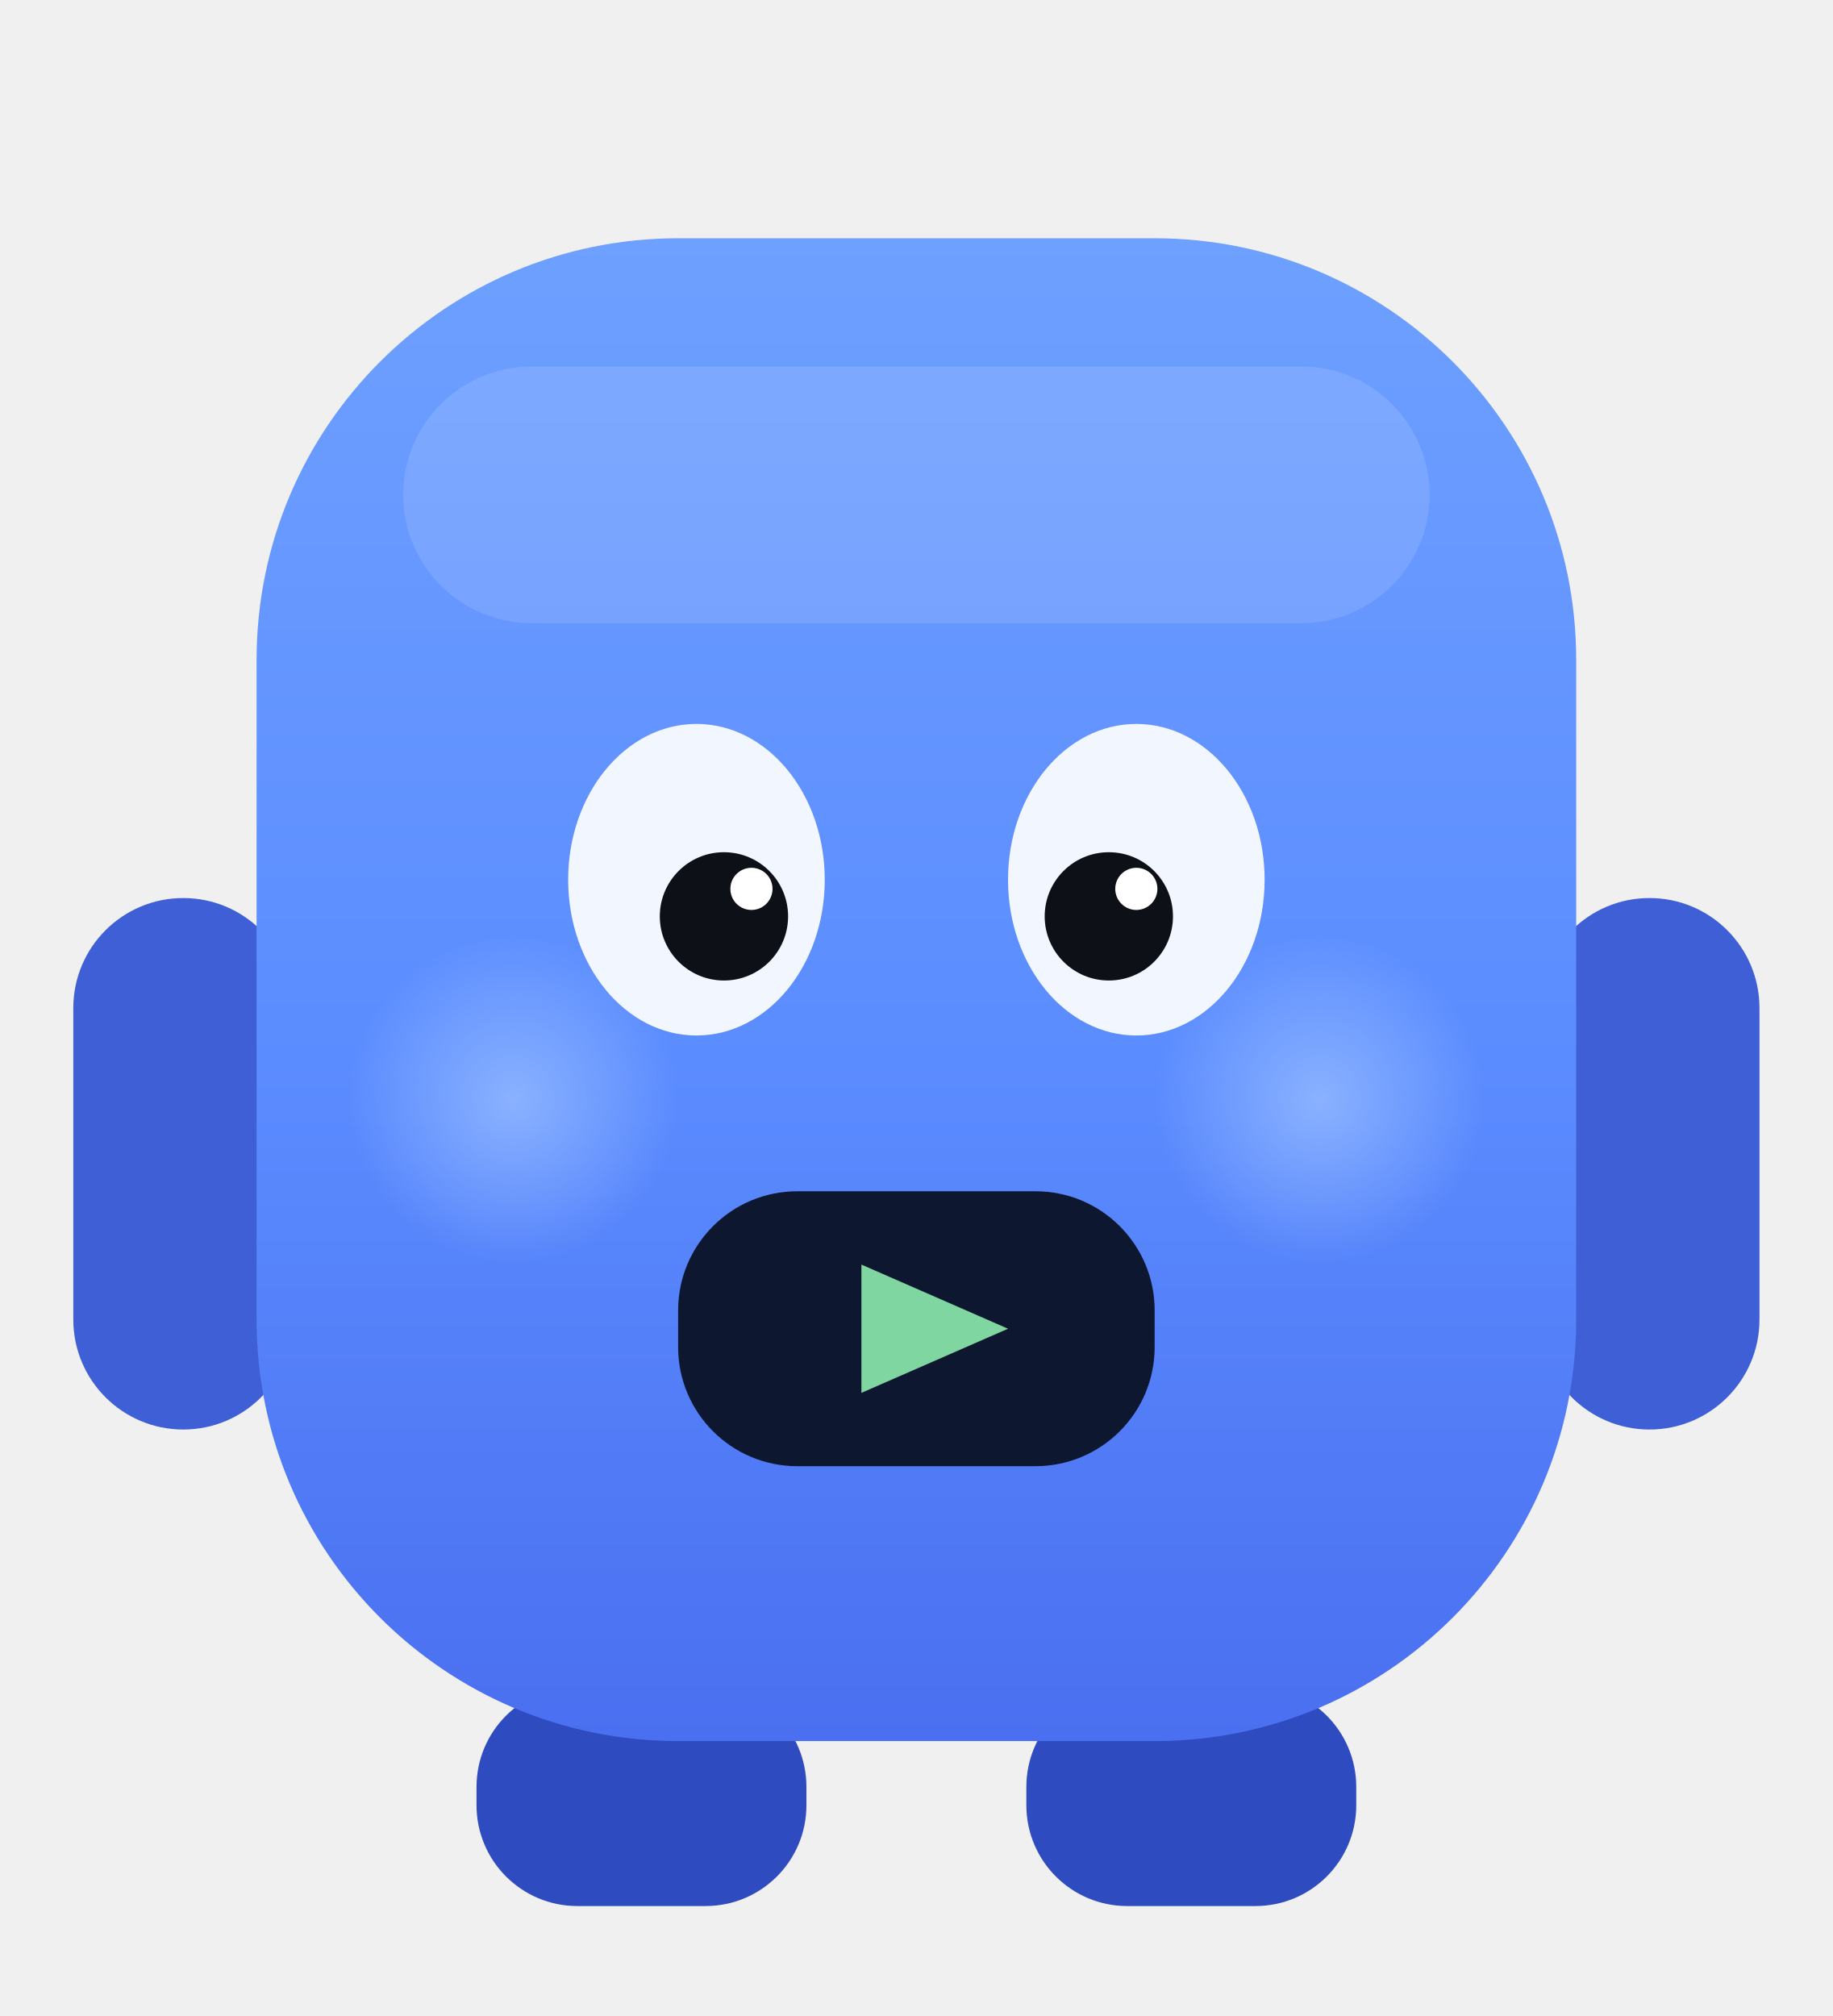
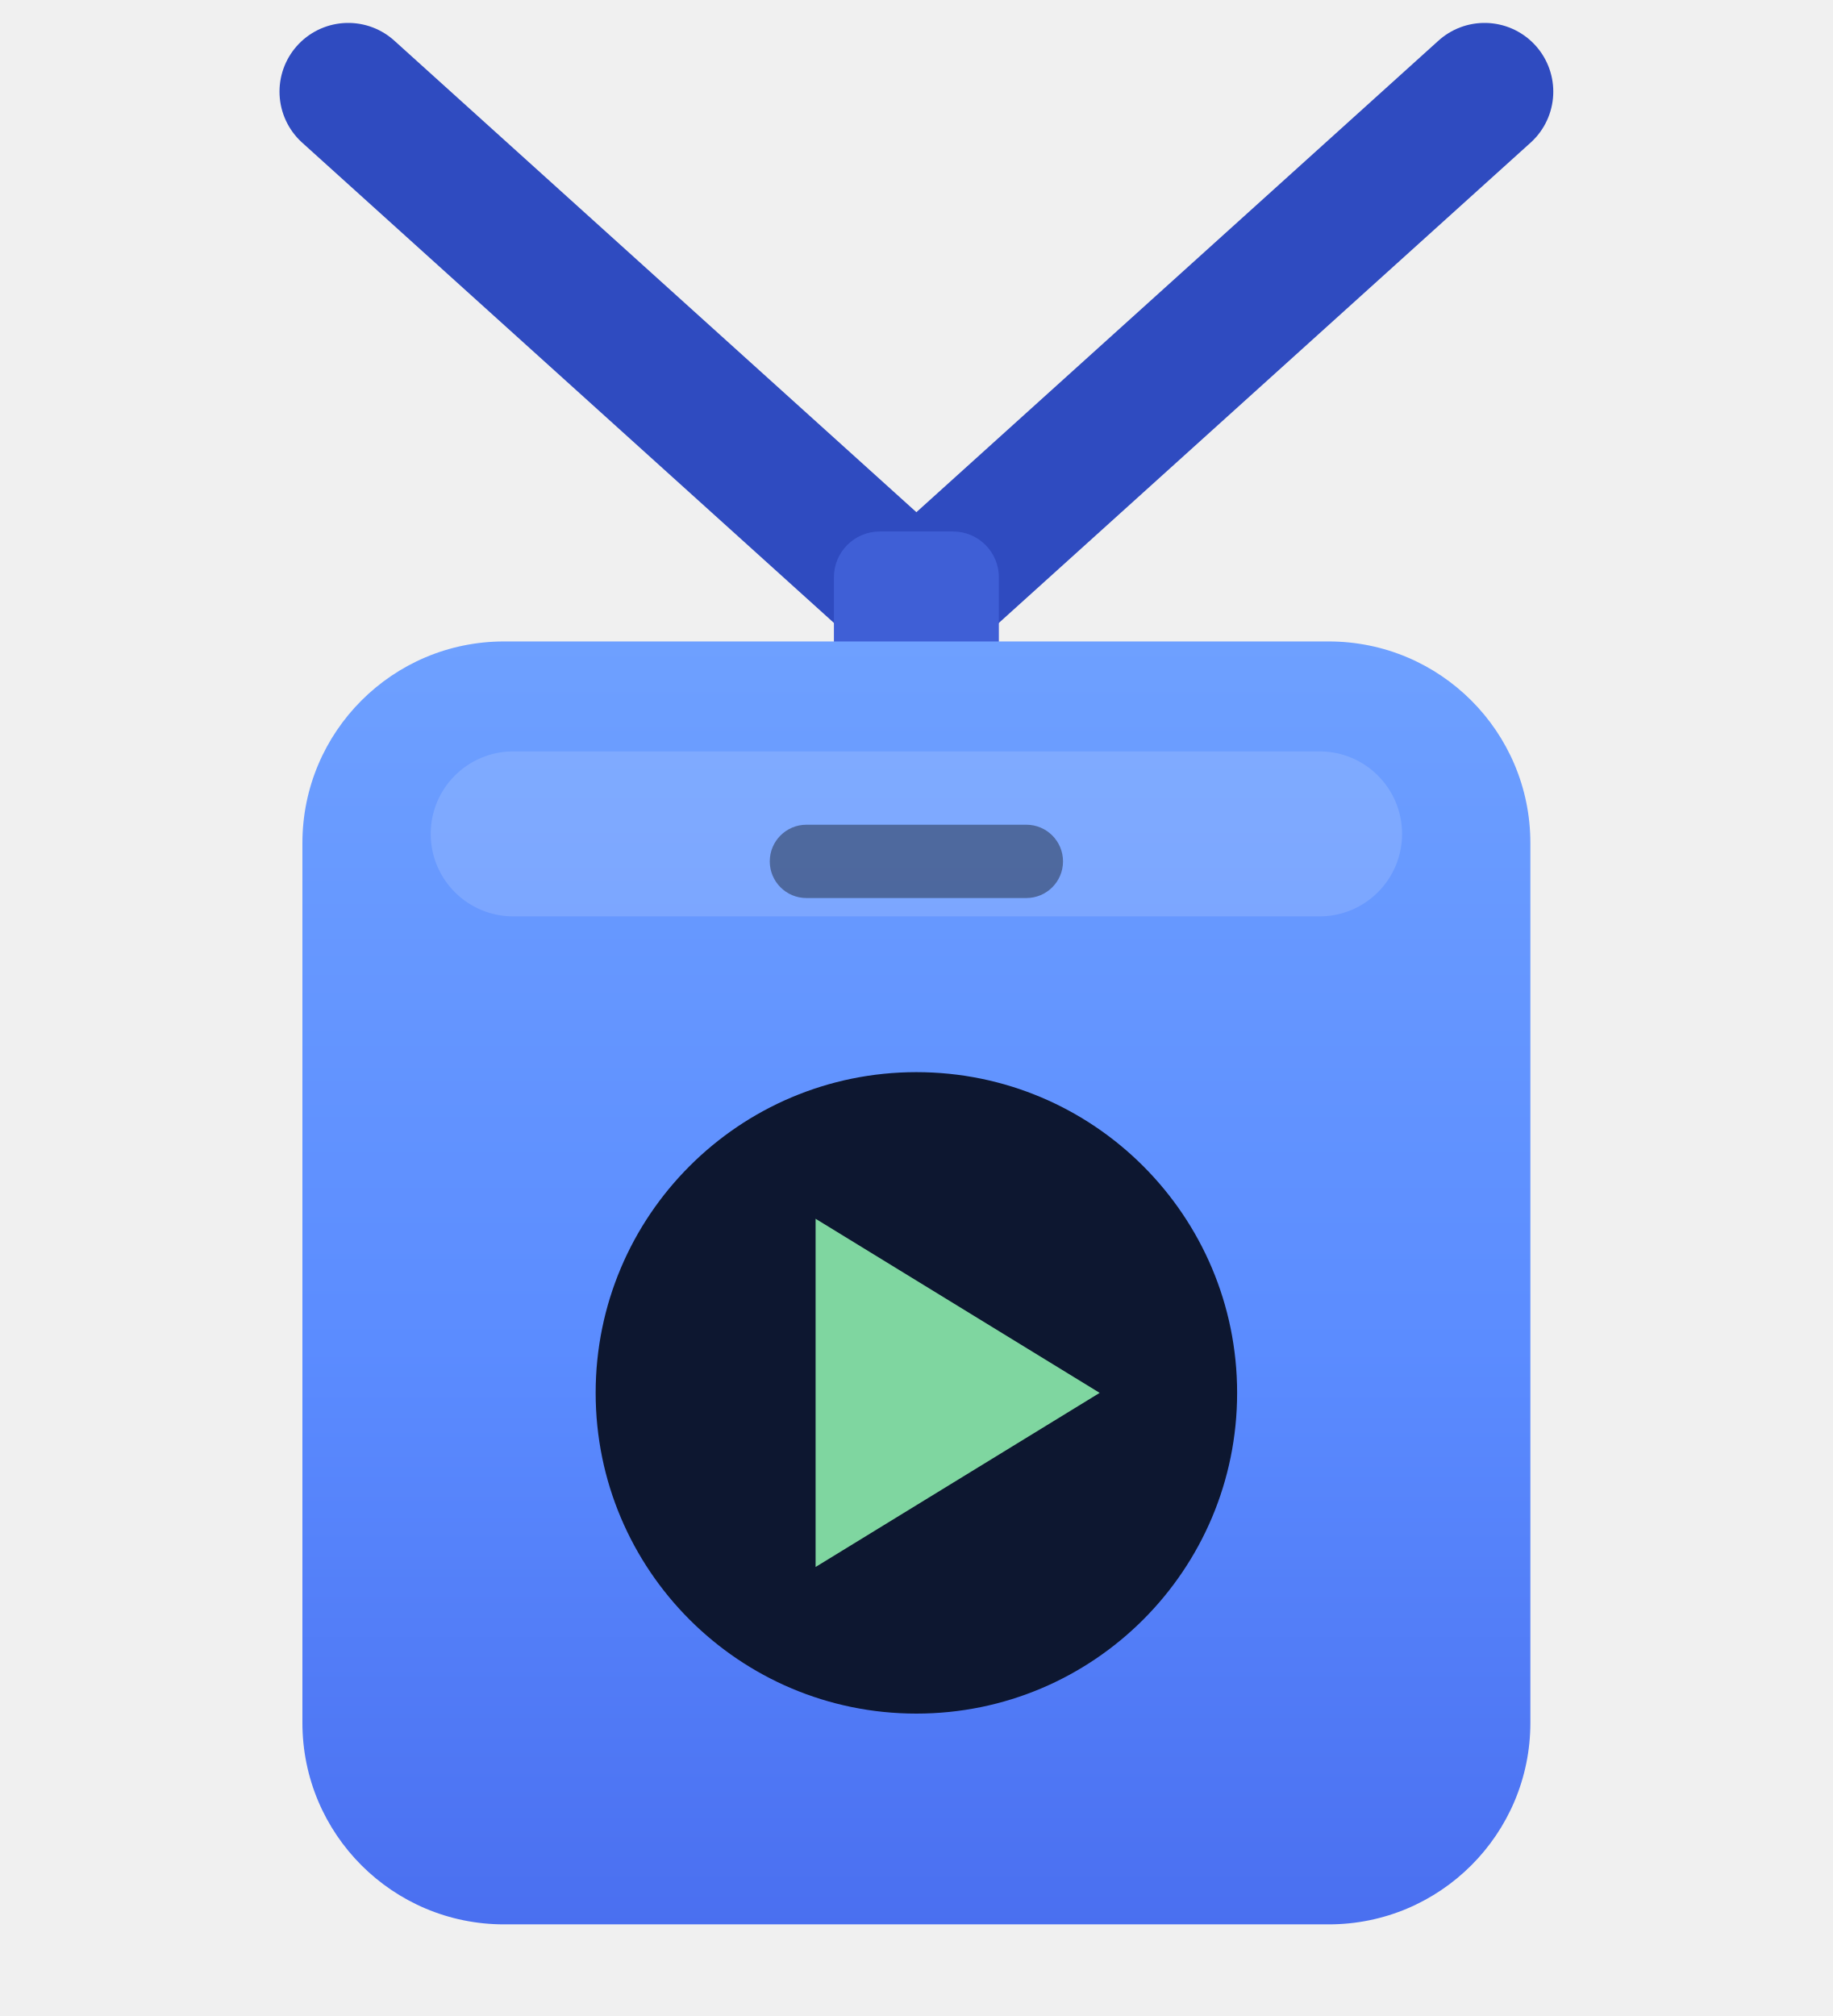
- <svg xmlns="http://www.w3.org/2000/svg" viewBox="0 0 200 220" role="img" aria-label="Recess mascot">
+ <svg xmlns="http://www.w3.org/2000/svg" viewBox="0 0 200 220" role="img" aria-label="Hall Pass logo">
  <defs>
-     <linearGradient id="body" x1="0" y1="0" x2="0" y2="1">
+     <linearGradient id="card" x1="0" y1="0" x2="0" y2="1">
      <stop offset="0" stop-color="#6ea0ff" />
      <stop offset="0.55" stop-color="#5b8cff" />
      <stop offset="1" stop-color="#4a6ff0" />
    </linearGradient>
-     <radialGradient id="cheek" cx="0.5" cy="0.5" r="0.5">
-       <stop offset="0" stop-color="#8fb6ff" stop-opacity="0.9" />
-       <stop offset="1" stop-color="#8fb6ff" stop-opacity="0" />
-     </radialGradient>
  </defs>
-   <rect x="52" y="184" width="36" height="24" rx="11" fill="#2f4bc0" />
-   <rect x="112" y="184" width="36" height="24" rx="11" fill="#2f4bc0" />
-   <rect x="8" y="98" width="24" height="58" rx="12" fill="#3f5fd6" />
-   <rect x="168" y="98" width="24" height="58" rx="12" fill="#3f5fd6" />
-   <rect x="28" y="26" width="144" height="164" rx="46" fill="url(#body)" />
-   <rect x="44" y="40" width="112" height="28" rx="14" fill="#ffffff" opacity="0.12" />
-   <circle cx="56" cy="120" r="18" fill="url(#cheek)" />
-   <circle cx="144" cy="120" r="18" fill="url(#cheek)" />
-   <ellipse cx="76" cy="96" rx="14" ry="17" fill="#f2f6ff" />
-   <ellipse cx="124" cy="96" rx="14" ry="17" fill="#f2f6ff" />
-   <circle cx="79" cy="100" r="7" fill="#0d1017" />
-   <circle cx="121" cy="100" r="7" fill="#0d1017" />
-   <circle cx="82" cy="97" r="2.3" fill="#fff" />
-   <circle cx="124" cy="97" r="2.3" fill="#fff" />
-   <rect x="74" y="130" width="52" height="30" rx="13" fill="#0d1730" />
-   <path d="M94 138 L110 145 L94 152 Z" fill="#7fd6a0" />
+   <path d="M38 10 L100 66 L162 10" fill="none" stroke="#2f4bc0" stroke-width="15" stroke-linejoin="round" stroke-linecap="round" />
+   <rect x="91" y="58" width="18" height="20" rx="5" fill="#3f5fd6" />
+   <rect x="33" y="70" width="134" height="140" rx="22" fill="url(#card)" />
+   <rect x="47" y="82" width="106" height="18" rx="9" fill="#ffffff" opacity="0.14" />
+   <rect x="84" y="90" width="32" height="8" rx="4" fill="#0d1017" opacity="0.42" />
+   <circle cx="100" cy="152" r="35" fill="#0d1730" />
+   <path d="M89 133 L120 152 L89 171 Z" fill="#7fd6a0" />
</svg>
